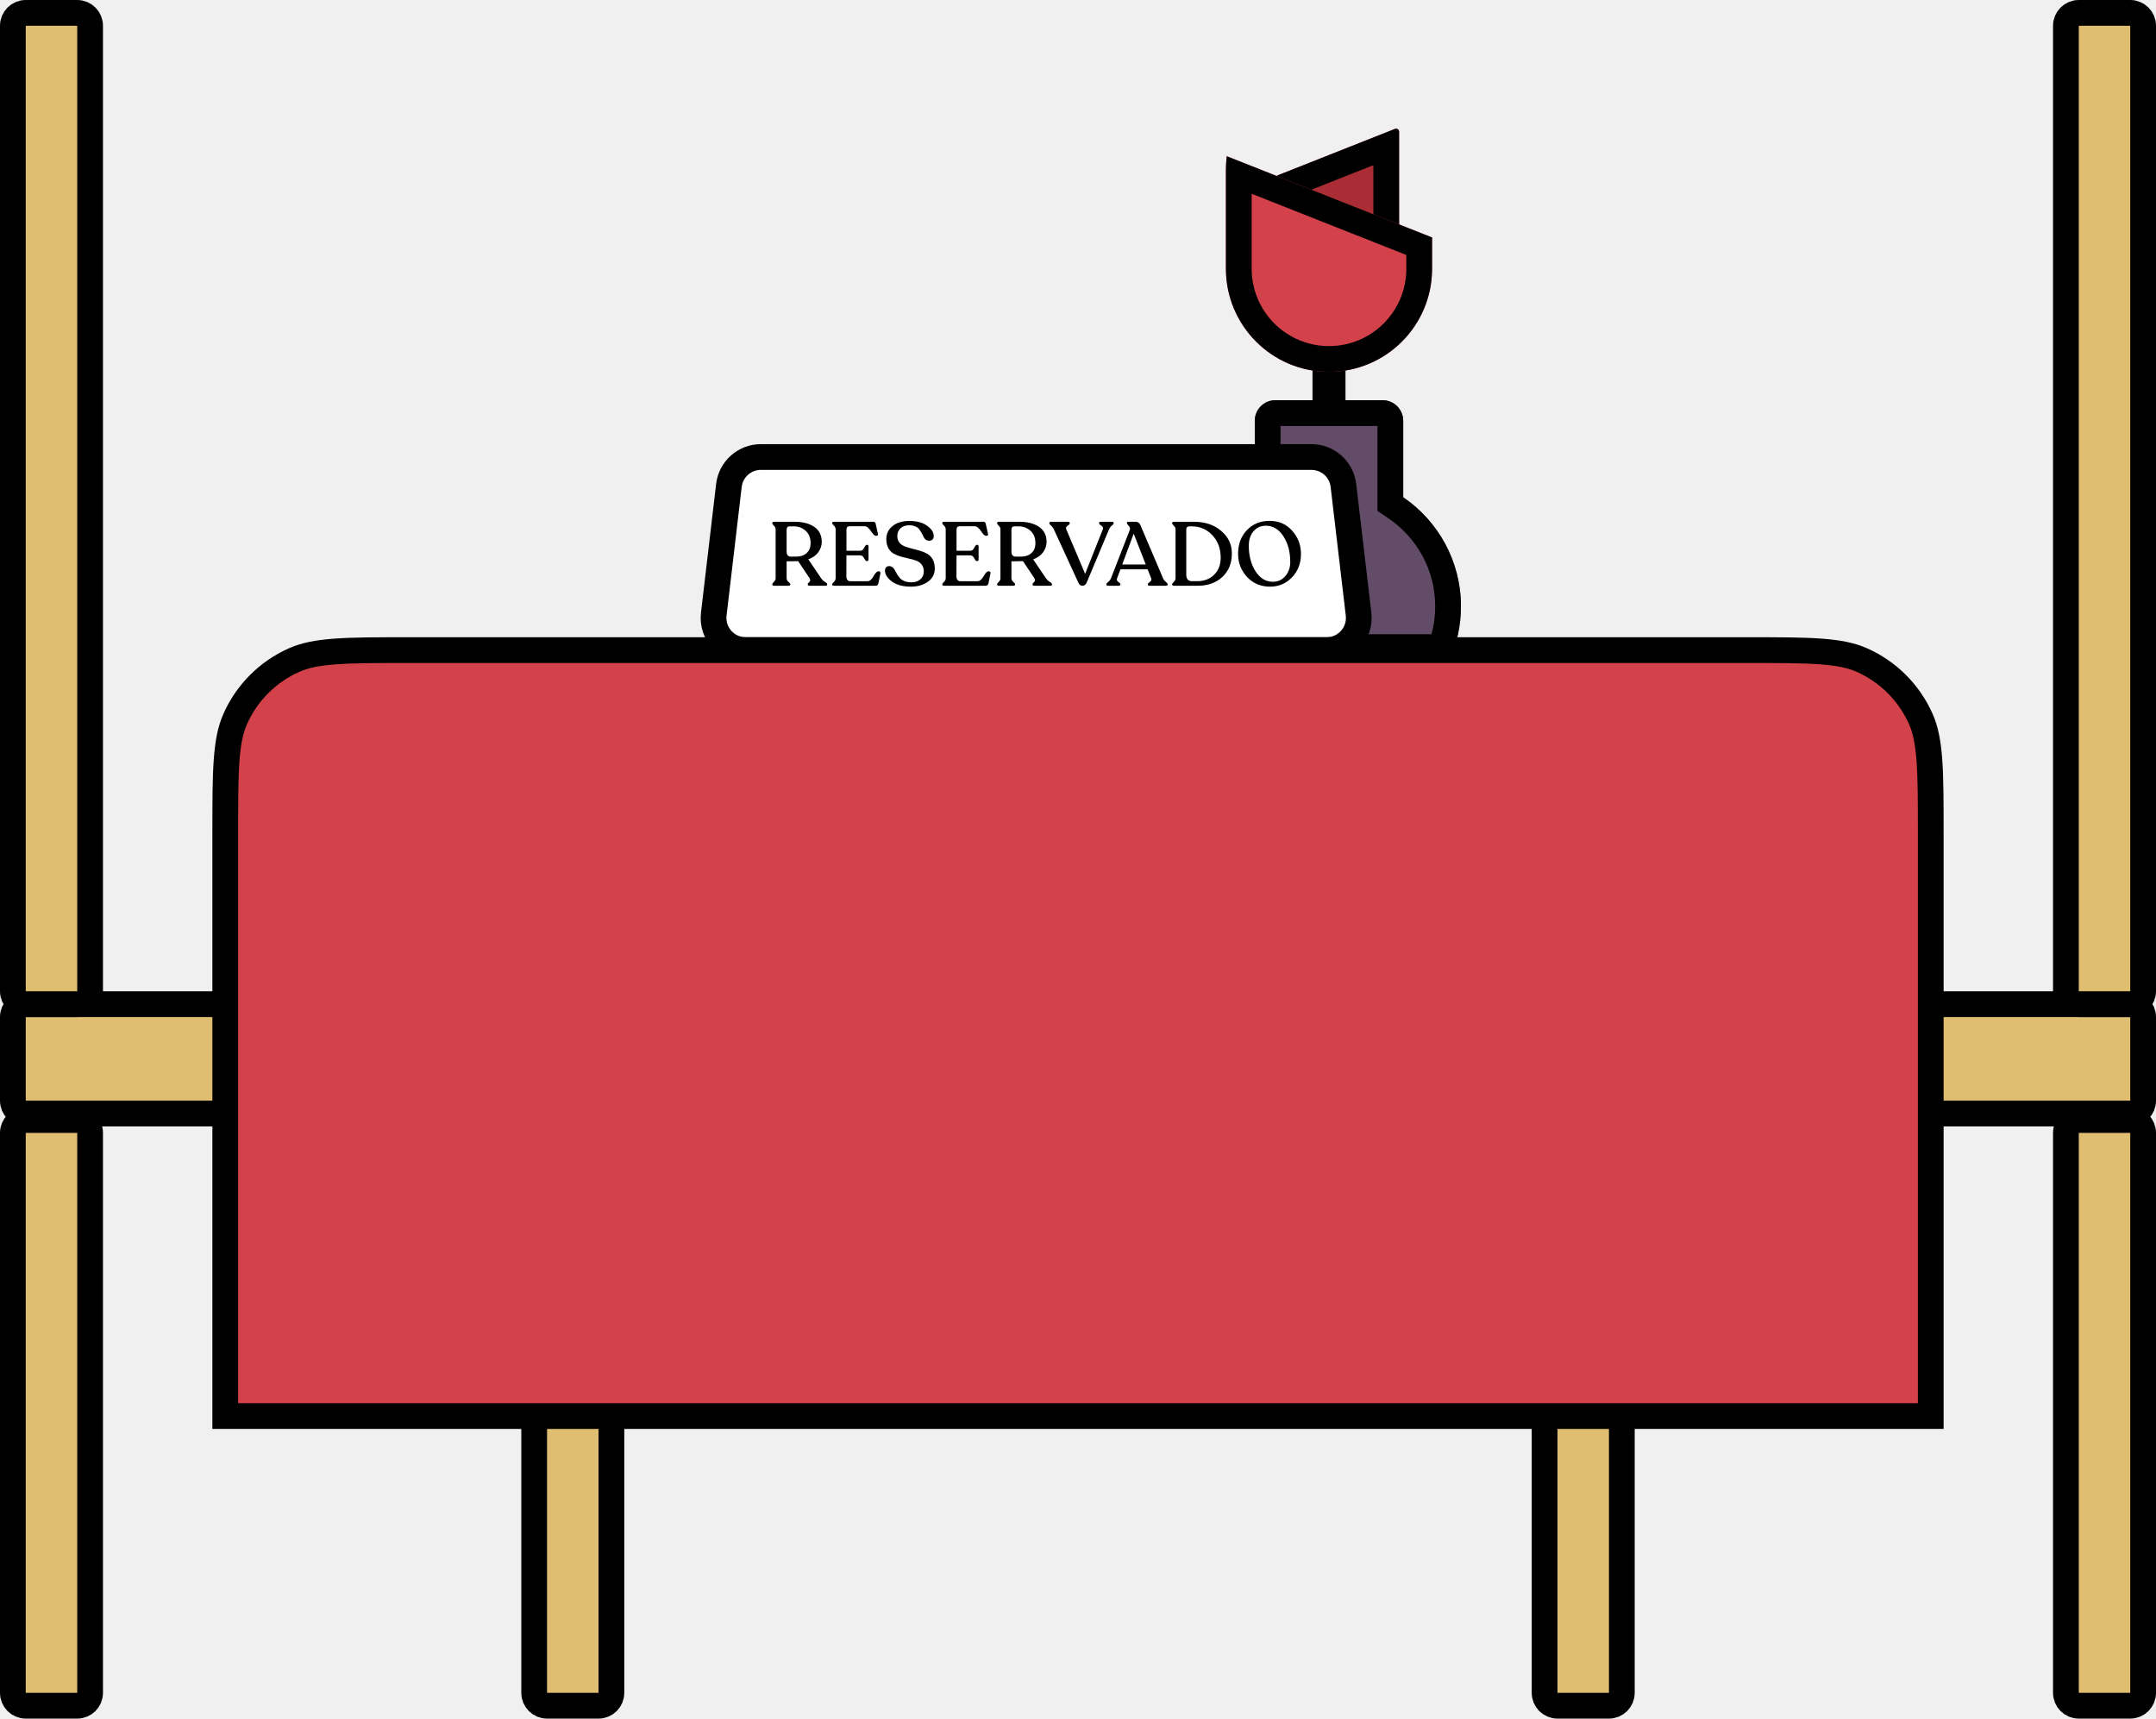
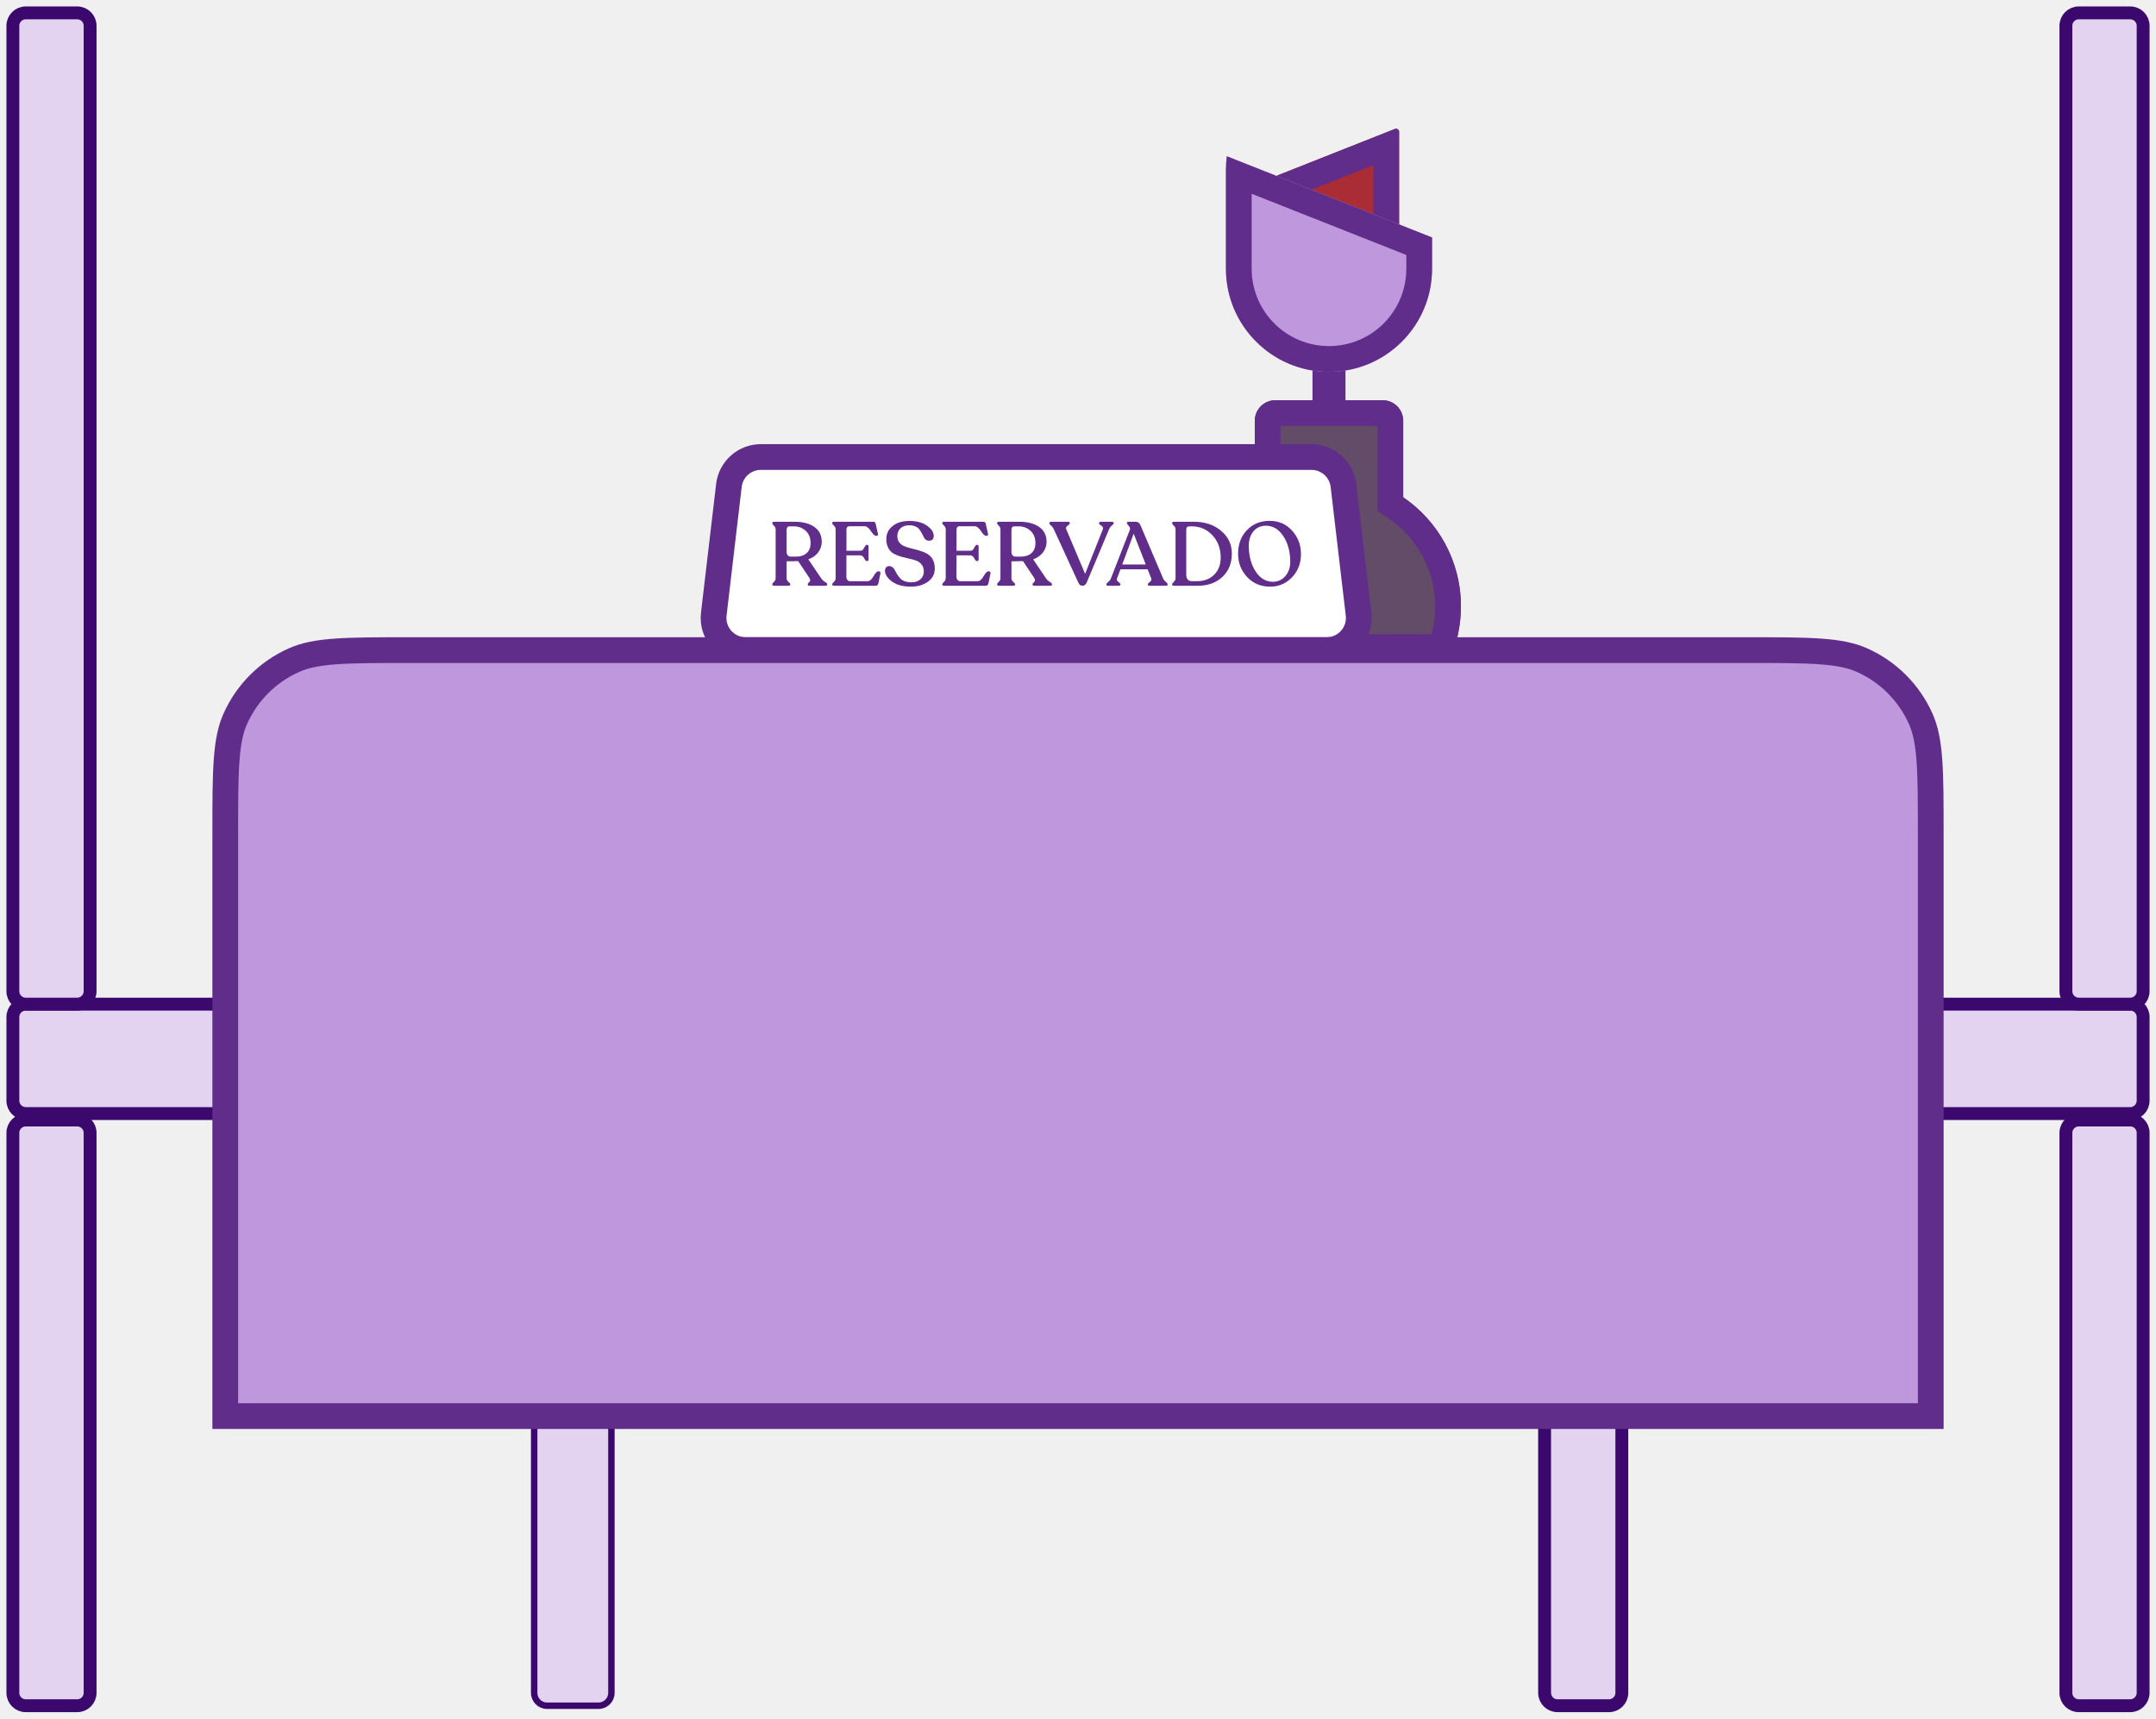
<svg xmlns="http://www.w3.org/2000/svg" width="335" height="267" viewBox="0 0 335 267" fill="none">
-   <rect x="83" y="174" width="12" height="91" rx="2" fill="#DFBD71" stroke="black" stroke-width="4" />
-   <rect x="321" y="174" width="12" height="91" rx="2" fill="#DFBD71" stroke="black" stroke-width="4" />
-   <rect x="2" y="156" width="73" height="17" rx="2" fill="#DFBD71" stroke="black" stroke-width="4" />
-   <rect x="260" y="156" width="73" height="17" rx="2" fill="#DFBD71" stroke="black" stroke-width="4" />
-   <rect x="2" y="2" width="12" height="154" rx="2" fill="#DFBD71" stroke="black" stroke-width="4" />
-   <rect x="2" y="174" width="12" height="91" rx="2" fill="#DFBD71" stroke="black" stroke-width="4" />
-   <rect x="240" y="174" width="12" height="91" rx="2" fill="#DFBD71" stroke="black" stroke-width="4" />
-   <rect x="321" y="2" width="12" height="154" rx="2" fill="#DFBD71" stroke="black" stroke-width="4" />
-   <rect x="203.938" y="52.565" width="5.125" height="13.453" fill="black" />
+   <rect x="83" y="174" width="12" height="91" rx="2" fill="#E3D2F0" stroke="#3B096D" stroke-width="" />
+   <rect x="321" y="174" width="12" height="91" rx="2" fill="#E3D2F0" stroke="#3B096D" stroke-width="2" />
+   <rect x="2" y="156" width="73" height="17" rx="2" fill="#E3D2F0" stroke="#3B096D" stroke-width="2" />
+   <rect x="260" y="156" width="73" height="17" rx="2" fill="#E3D2F0" stroke="#3B096D" stroke-width="2" />
+   <rect x="2" y="2" width="12" height="154" rx="2" fill="#E3D2F0" stroke="#3B096D" stroke-width="2" />
+   <rect x="2" y="174" width="12" height="91" rx="2" fill="#E3D2F0" stroke="#3B096D" stroke-width="2" />
+   <rect x="240" y="174" width="12" height="91" rx="2" fill="#E3D2F0" stroke="#3B096D" stroke-width="2" />
+   <rect x="321" y="2" width="12" height="154" rx="2" fill="#E3D2F0" stroke="#3B096D" stroke-width="2" />
+   <rect x="203.938" y="52.565" width="5.125" height="13.453" fill="#612D8A" />
  <mask id="path-10-inside-1" fill="white">
    <path fill-rule="evenodd" clip-rule="evenodd" d="M217.391 20.465C217.391 20.128 217.047 19.911 216.733 20.035L198.577 27.22C198.332 27.316 198.172 27.552 198.172 27.815V36.132C198.172 41.359 202.409 45.596 207.635 45.596H207.927C213.154 45.596 217.391 41.359 217.391 36.132V20.465Z" />
  </mask>
  <path fill-rule="evenodd" clip-rule="evenodd" d="M217.391 20.465C217.391 20.128 217.047 19.911 216.733 20.035L198.577 27.22C198.332 27.316 198.172 27.552 198.172 27.815V36.132C198.172 41.359 202.409 45.596 207.635 45.596H207.927C213.154 45.596 217.391 41.359 217.391 36.132V20.465Z" fill="#AA2C34" />
-   <path d="M198.577 27.22L200.049 30.939L198.577 27.22ZM218.205 23.755L200.049 30.939L197.105 23.5L215.262 16.316L218.205 23.755ZM202.172 27.815V36.132H194.172V27.815H202.172ZM202.172 36.132C202.172 39.15 204.618 41.596 207.635 41.596V49.596C200.2 49.596 194.172 43.568 194.172 36.132H202.172ZM207.635 41.596H207.927V49.596H207.635V41.596ZM207.927 41.596C210.945 41.596 213.391 39.15 213.391 36.132H221.391C221.391 43.568 215.363 49.596 207.927 49.596V41.596ZM213.391 36.132V20.465H221.391V36.132H213.391ZM200.049 30.939C201.33 30.432 202.172 29.194 202.172 27.815H194.172C194.172 25.911 195.335 24.201 197.105 23.5L200.049 30.939ZM215.262 16.316C217.992 15.236 221.391 17.083 221.391 20.465H213.391C213.391 23.173 216.102 24.587 218.205 23.755L215.262 16.316Z" fill="black" mask="url(#path-10-inside-1)" />
+   <path d="M198.577 27.22L200.049 30.939L198.577 27.22ZM218.205 23.755L200.049 30.939L197.105 23.5L215.262 16.316L218.205 23.755ZM202.172 27.815V36.132H194.172V27.815H202.172ZM202.172 36.132C202.172 39.15 204.618 41.596 207.635 41.596V49.596C200.2 49.596 194.172 43.568 194.172 36.132H202.172ZM207.635 41.596H207.927V49.596H207.635V41.596ZM207.927 41.596C210.945 41.596 213.391 39.15 213.391 36.132H221.391C221.391 43.568 215.363 49.596 207.927 49.596V41.596ZM213.391 36.132V20.465H221.391V36.132H213.391ZM200.049 30.939C201.33 30.432 202.172 29.194 202.172 27.815H194.172C194.172 25.911 195.335 24.201 197.105 23.5L200.049 30.939ZM215.262 16.316C217.992 15.236 221.391 17.083 221.391 20.465H213.391C213.391 23.173 216.102 24.587 218.205 23.755L215.262 16.316Z" fill="#612D8A" mask="url(#path-10-inside-1)" />
  <mask id="path-12-inside-2" fill="white">
    <path fill-rule="evenodd" clip-rule="evenodd" d="M194.969 65.377C194.969 63.608 196.403 62.174 198.172 62.174H214.828C216.597 62.174 218.031 63.608 218.031 65.377V77.253C223.445 80.943 227 87.159 227 94.205C227 97.17 226.37 99.988 225.238 102.533H187.762C186.63 99.988 186 97.17 186 94.205C186 87.159 189.555 80.943 194.969 77.253V65.377Z" />
  </mask>
  <path fill-rule="evenodd" clip-rule="evenodd" d="M194.969 65.377C194.969 63.608 196.403 62.174 198.172 62.174H214.828C216.597 62.174 218.031 63.608 218.031 65.377V77.253C223.445 80.943 227 87.159 227 94.205C227 97.17 226.37 99.988 225.238 102.533H187.762C186.63 99.988 186 97.17 186 94.205C186 87.159 189.555 80.943 194.969 77.253V65.377Z" fill="#624C67" />
-   <path d="M218.031 77.253H214.031V79.368L215.778 80.559L218.031 77.253ZM225.238 102.533V106.533H227.836L228.892 104.16L225.238 102.533ZM187.762 102.533L184.108 104.16L185.164 106.533H187.762V102.533ZM194.969 77.253L197.222 80.559L198.969 79.368V77.253H194.969ZM198.172 58.174C194.194 58.174 190.969 61.399 190.969 65.377H198.969C198.969 65.817 198.612 66.174 198.172 66.174V58.174ZM214.828 58.174H198.172V66.174H214.828V58.174ZM222.031 65.377C222.031 61.399 218.806 58.174 214.828 58.174V66.174C214.388 66.174 214.031 65.817 214.031 65.377H222.031ZM222.031 77.253V65.377H214.031V77.253H222.031ZM231 94.205C231 85.781 226.744 78.351 220.284 73.948L215.778 80.559C220.146 83.535 223 88.537 223 94.205H231ZM228.892 104.16C230.248 101.113 231 97.742 231 94.205H223C223 96.599 222.493 98.864 221.583 100.907L228.892 104.16ZM187.762 106.533H225.238V98.533H187.762V106.533ZM182 94.205C182 97.742 182.752 101.113 184.108 104.16L191.417 100.907C190.507 98.864 190 96.599 190 94.205H182ZM192.716 73.948C186.256 78.351 182 85.781 182 94.205H190C190 88.537 192.854 83.535 197.222 80.559L192.716 73.948ZM190.969 65.377V77.253H198.969V65.377H190.969Z" fill="black" mask="url(#path-12-inside-2)" />
+   <path d="M218.031 77.253H214.031V79.368L215.778 80.559L218.031 77.253ZM225.238 102.533V106.533H227.836L228.892 104.16L225.238 102.533ZM187.762 102.533L184.108 104.16L185.164 106.533H187.762V102.533ZM194.969 77.253L197.222 80.559L198.969 79.368V77.253H194.969ZM198.172 58.174C194.194 58.174 190.969 61.399 190.969 65.377H198.969C198.969 65.817 198.612 66.174 198.172 66.174V58.174ZM214.828 58.174H198.172V66.174H214.828V58.174ZM222.031 65.377C222.031 61.399 218.806 58.174 214.828 58.174V66.174C214.388 66.174 214.031 65.817 214.031 65.377H222.031ZM222.031 77.253V65.377H214.031V77.253H222.031ZM231 94.205C231 85.781 226.744 78.351 220.284 73.948L215.778 80.559C220.146 83.535 223 88.537 223 94.205H231ZM228.892 104.16C230.248 101.113 231 97.742 231 94.205H223C223 96.599 222.493 98.864 221.583 100.907L228.892 104.16ZM187.762 106.533H225.238V98.533H187.762V106.533ZM182 94.205C182 97.742 182.752 101.113 184.108 104.16L191.417 100.907C190.507 98.864 190 96.599 190 94.205H182ZM192.716 73.948C186.256 78.351 182 85.781 182 94.205H190C190 88.537 192.854 83.535 197.222 80.559L192.716 73.948ZM190.969 65.377V77.253H198.969V65.377H190.969Z" fill="#612D8A" mask="url(#path-12-inside-2)" />
  <mask id="path-14-inside-3" fill="white">
    <path fill-rule="evenodd" clip-rule="evenodd" d="M190.621 24.274L222.516 36.894V41.752C222.516 50.597 215.345 57.767 206.5 57.767C197.655 57.767 190.484 50.597 190.484 41.752V26.377C190.484 25.664 190.531 24.962 190.621 24.274Z" />
  </mask>
-   <path fill-rule="evenodd" clip-rule="evenodd" d="M190.621 24.274L222.516 36.894V41.752C222.516 50.597 215.345 57.767 206.5 57.767C197.655 57.767 190.484 50.597 190.484 41.752V26.377C190.484 25.664 190.531 24.962 190.621 24.274Z" fill="#D3424B" />
-   <path d="M190.621 24.274L192.093 20.555L187.322 18.667L186.655 23.754L190.621 24.274ZM222.516 36.894H226.516V34.175L223.987 33.175L222.516 36.894ZM189.149 27.993L221.044 40.613L223.987 33.175L192.093 20.555L189.149 27.993ZM218.516 36.894V41.752H226.516V36.894H218.516ZM218.516 41.752C218.516 48.388 213.136 53.767 206.5 53.767V61.767C217.554 61.767 226.516 52.806 226.516 41.752H218.516ZM206.5 53.767C199.864 53.767 194.484 48.388 194.484 41.752H186.484C186.484 52.806 195.446 61.767 206.5 61.767V53.767ZM194.484 41.752V26.377H186.484V41.752H194.484ZM194.484 26.377C194.484 25.838 194.52 25.31 194.587 24.794L186.655 23.754C186.542 24.614 186.484 25.49 186.484 26.377H194.484Z" fill="black" mask="url(#path-14-inside-3)" />
-   <path d="M113.259 75.416C113.555 72.898 115.689 71 118.225 71H203.775C206.311 71 208.445 72.898 208.741 75.416L211.094 95.416C211.444 98.388 209.121 101 206.128 101H115.872C112.879 101 110.556 98.388 110.906 95.416L113.259 75.416Z" fill="white" stroke="black" stroke-width="4" />
-   <path d="M127.588 89.838C127.7 90.006 127.835 90.151 127.994 90.272C128.162 90.384 128.293 90.473 128.386 90.538C128.479 90.603 128.526 90.678 128.526 90.762V90.804C128.526 90.935 128.428 91 128.232 91H125.796C125.6 91 125.502 90.935 125.502 90.804V90.762C125.502 90.687 125.553 90.603 125.656 90.51C125.759 90.417 125.829 90.333 125.866 90.258C125.913 90.183 125.889 90.043 125.796 89.838L124.018 87.178H123.892L122.226 87.206V89.838C122.226 90.043 122.319 90.23 122.506 90.398C122.702 90.557 122.8 90.678 122.8 90.762V90.804C122.8 90.935 122.697 91 122.492 91H120.294C120.098 91 120 90.935 120 90.804V90.762C120 90.678 120.084 90.557 120.252 90.398C120.429 90.23 120.518 90.043 120.518 89.838V82.222C120.518 82.017 120.429 81.835 120.252 81.676C120.084 81.508 120 81.382 120 81.298V81.256C120 81.125 120.098 81.06 120.294 81.06H123.458C124.737 81.06 125.759 81.326 126.524 81.858C127.289 82.381 127.677 83.151 127.686 84.168C127.686 84.765 127.504 85.311 127.14 85.806C126.785 86.291 126.272 86.655 125.6 86.898L127.588 89.838ZM123.696 86.478C124.377 86.478 124.923 86.296 125.334 85.932C125.745 85.568 125.95 85.05 125.95 84.378C125.95 83.557 125.693 82.917 125.18 82.46C124.676 82.003 124.065 81.774 123.346 81.774H122.646C122.366 81.774 122.226 81.961 122.226 82.334V85.68C122.226 86.212 122.455 86.478 122.912 86.478H123.696Z" fill="black" />
-   <path d="M129.618 91C129.413 91 129.31 90.935 129.31 90.804V90.762C129.31 90.678 129.399 90.557 129.576 90.398C129.754 90.23 129.842 90.039 129.842 89.824V82.236C129.842 82.021 129.754 81.83 129.576 81.662C129.399 81.494 129.31 81.373 129.31 81.298V81.256C129.31 81.125 129.404 81.06 129.59 81.06H135.68C135.904 81.06 136.035 81.177 136.072 81.41L136.408 82.922C136.455 83.137 136.38 83.244 136.184 83.244H136.114C135.993 83.244 135.858 83.169 135.708 83.02C135.568 82.861 135.438 82.689 135.316 82.502C135.204 82.315 135.06 82.147 134.882 81.998C134.714 81.839 134.537 81.76 134.35 81.76H131.998C131.681 81.76 131.522 81.942 131.522 82.306V85.568H133.678C133.818 85.568 133.94 85.521 134.042 85.428C134.145 85.325 134.22 85.218 134.266 85.106C134.322 84.994 134.383 84.891 134.448 84.798C134.523 84.695 134.593 84.644 134.658 84.644H134.742C134.882 84.644 134.952 84.733 134.952 84.91V86.898C134.952 87.075 134.882 87.164 134.742 87.164H134.658C134.593 87.164 134.523 87.117 134.448 87.024C134.383 86.931 134.322 86.833 134.266 86.73C134.22 86.618 134.145 86.515 134.042 86.422C133.94 86.329 133.818 86.282 133.678 86.282H131.522L131.508 89.558C131.508 89.763 131.56 89.941 131.662 90.09C131.774 90.23 131.933 90.3 132.138 90.3H134.784C134.971 90.3 135.148 90.221 135.316 90.062C135.484 89.903 135.62 89.726 135.722 89.53C135.825 89.334 135.946 89.157 136.086 88.998C136.226 88.839 136.362 88.76 136.492 88.76H136.59C136.665 88.76 136.721 88.793 136.758 88.858C136.805 88.923 136.819 88.998 136.8 89.082L136.478 90.636C136.422 90.879 136.287 91 136.072 91H129.618Z" fill="black" />
-   <path d="M141.552 91.14C140.292 91.14 139.303 90.874 138.584 90.342C137.865 89.801 137.506 89.236 137.506 88.648C137.506 88.443 137.567 88.275 137.688 88.144C137.809 88.004 137.977 87.939 138.192 87.948C138.388 87.957 138.561 88.027 138.71 88.158C138.859 88.279 138.976 88.433 139.06 88.62C139.153 88.807 139.265 89.007 139.396 89.222C139.536 89.437 139.685 89.637 139.844 89.824C140.012 90.011 140.245 90.165 140.544 90.286C140.852 90.407 141.211 90.468 141.622 90.468C142.191 90.468 142.653 90.314 143.008 90.006C143.363 89.698 143.54 89.292 143.54 88.788C143.54 88.359 143.433 88.004 143.218 87.724C143.003 87.444 142.723 87.239 142.378 87.108C142.042 86.977 141.664 86.87 141.244 86.786C140.833 86.693 140.418 86.59 139.998 86.478C139.587 86.357 139.209 86.203 138.864 86.016C138.528 85.829 138.253 85.545 138.038 85.162C137.823 84.779 137.716 84.303 137.716 83.734C137.716 82.922 138.038 82.255 138.682 81.732C139.326 81.2 140.208 80.934 141.328 80.934C142.448 80.934 143.353 81.181 144.044 81.676C144.744 82.161 145.089 82.698 145.08 83.286C145.08 83.762 144.837 84 144.352 84C144.147 84 143.969 83.944 143.82 83.832C143.68 83.711 143.573 83.561 143.498 83.384C143.423 83.207 143.325 83.015 143.204 82.81C143.092 82.595 142.966 82.399 142.826 82.222C142.695 82.045 142.495 81.9 142.224 81.788C141.963 81.667 141.65 81.606 141.286 81.606C140.698 81.606 140.241 81.765 139.914 82.082C139.587 82.399 139.424 82.796 139.424 83.272C139.424 83.683 139.531 84.023 139.746 84.294C139.961 84.555 140.236 84.751 140.572 84.882C140.917 85.013 141.295 85.129 141.706 85.232C142.126 85.325 142.541 85.437 142.952 85.568C143.372 85.689 143.75 85.848 144.086 86.044C144.431 86.24 144.711 86.529 144.926 86.912C145.141 87.295 145.248 87.766 145.248 88.326C145.248 89.185 144.889 89.871 144.17 90.384C143.451 90.888 142.579 91.14 141.552 91.14Z" fill="black" />
-   <path d="M146.722 91C146.516 91 146.414 90.935 146.414 90.804V90.762C146.414 90.678 146.502 90.557 146.68 90.398C146.857 90.23 146.946 90.039 146.946 89.824V82.236C146.946 82.021 146.857 81.83 146.68 81.662C146.502 81.494 146.414 81.373 146.414 81.298V81.256C146.414 81.125 146.507 81.06 146.694 81.06H152.784C153.008 81.06 153.138 81.177 153.176 81.41L153.512 82.922C153.558 83.137 153.484 83.244 153.288 83.244H153.218C153.096 83.244 152.961 83.169 152.812 83.02C152.672 82.861 152.541 82.689 152.42 82.502C152.308 82.315 152.163 82.147 151.986 81.998C151.818 81.839 151.64 81.76 151.454 81.76H149.102C148.784 81.76 148.626 81.942 148.626 82.306V85.568H150.782C150.922 85.568 151.043 85.521 151.146 85.428C151.248 85.325 151.323 85.218 151.37 85.106C151.426 84.994 151.486 84.891 151.552 84.798C151.626 84.695 151.696 84.644 151.762 84.644H151.846C151.986 84.644 152.056 84.733 152.056 84.91V86.898C152.056 87.075 151.986 87.164 151.846 87.164H151.762C151.696 87.164 151.626 87.117 151.552 87.024C151.486 86.931 151.426 86.833 151.37 86.73C151.323 86.618 151.248 86.515 151.146 86.422C151.043 86.329 150.922 86.282 150.782 86.282H148.626L148.612 89.558C148.612 89.763 148.663 89.941 148.766 90.09C148.878 90.23 149.036 90.3 149.242 90.3H151.888C152.074 90.3 152.252 90.221 152.42 90.062C152.588 89.903 152.723 89.726 152.826 89.53C152.928 89.334 153.05 89.157 153.19 88.998C153.33 88.839 153.465 88.76 153.596 88.76H153.694C153.768 88.76 153.824 88.793 153.862 88.858C153.908 88.923 153.922 88.998 153.904 89.082L153.582 90.636C153.526 90.879 153.39 91 153.176 91H146.722Z" fill="black" />
-   <path d="M162.52 89.838C162.632 90.006 162.767 90.151 162.926 90.272C163.094 90.384 163.224 90.473 163.318 90.538C163.411 90.603 163.458 90.678 163.458 90.762V90.804C163.458 90.935 163.36 91 163.164 91H160.728C160.532 91 160.434 90.935 160.434 90.804V90.762C160.434 90.687 160.485 90.603 160.588 90.51C160.69 90.417 160.76 90.333 160.798 90.258C160.844 90.183 160.821 90.043 160.728 89.838L158.95 87.178H158.824L157.158 87.206V89.838C157.158 90.043 157.251 90.23 157.438 90.398C157.634 90.557 157.732 90.678 157.732 90.762V90.804C157.732 90.935 157.629 91 157.424 91H155.226C155.03 91 154.932 90.935 154.932 90.804V90.762C154.932 90.678 155.016 90.557 155.184 90.398C155.361 90.23 155.45 90.043 155.45 89.838V82.222C155.45 82.017 155.361 81.835 155.184 81.676C155.016 81.508 154.932 81.382 154.932 81.298V81.256C154.932 81.125 155.03 81.06 155.226 81.06H158.39C159.668 81.06 160.69 81.326 161.456 81.858C162.221 82.381 162.608 83.151 162.618 84.168C162.618 84.765 162.436 85.311 162.072 85.806C161.717 86.291 161.204 86.655 160.532 86.898L162.52 89.838ZM158.628 86.478C159.309 86.478 159.855 86.296 160.266 85.932C160.676 85.568 160.882 85.05 160.882 84.378C160.882 83.557 160.625 82.917 160.112 82.46C159.608 82.003 158.996 81.774 158.278 81.774H157.578C157.298 81.774 157.158 81.961 157.158 82.334V85.68C157.158 86.212 157.386 86.478 157.844 86.478H158.628Z" fill="black" />
-   <path d="M172.749 81.06C172.945 81.06 173.043 81.125 173.043 81.256V81.298C173.043 81.382 172.945 81.503 172.749 81.662C172.562 81.811 172.422 81.998 172.329 82.222L168.843 90.524C168.703 90.841 168.479 91 168.171 91C167.91 91 167.709 90.851 167.569 90.552L163.747 82.236C163.654 82.021 163.514 81.835 163.327 81.676C163.14 81.517 163.047 81.391 163.047 81.298V81.256C163.047 81.125 163.15 81.06 163.355 81.06H165.917C166.122 81.06 166.225 81.125 166.225 81.256V81.298C166.225 81.363 166.183 81.433 166.099 81.508C166.024 81.573 165.945 81.634 165.861 81.69C165.786 81.737 165.721 81.811 165.665 81.914C165.618 82.007 165.623 82.115 165.679 82.236L168.605 89.152L171.363 82.222C171.41 82.101 171.405 81.993 171.349 81.9C171.302 81.797 171.232 81.723 171.139 81.676C171.055 81.62 170.971 81.559 170.887 81.494C170.812 81.429 170.775 81.363 170.775 81.298V81.256C170.775 81.125 170.873 81.06 171.069 81.06H172.749Z" fill="black" />
-   <path d="M180.715 89.838C180.799 90.043 180.939 90.225 181.135 90.384C181.331 90.543 181.429 90.669 181.429 90.762V90.804C181.429 90.935 181.331 91 181.135 91H178.643C178.447 91 178.349 90.935 178.349 90.804V90.762C178.349 90.687 178.405 90.608 178.517 90.524C178.639 90.44 178.741 90.347 178.825 90.244C178.919 90.132 178.933 89.997 178.867 89.838L178.321 88.452H174.093L173.575 89.838C173.51 89.997 173.519 90.132 173.603 90.244C173.697 90.347 173.799 90.44 173.911 90.524C174.033 90.608 174.093 90.687 174.093 90.762V90.804C174.093 90.935 173.991 91 173.785 91H172.203C172.007 91 171.909 90.935 171.909 90.804V90.762C171.909 90.669 172.007 90.547 172.203 90.398C172.399 90.239 172.539 90.053 172.623 89.838L175.563 82.292C175.629 82.115 175.568 81.919 175.381 81.704C175.195 81.489 175.101 81.354 175.101 81.298V81.256C175.101 81.125 175.181 81.06 175.339 81.06H176.445C176.809 81.06 177.061 81.237 177.201 81.592L180.715 89.838ZM174.373 87.696H178.027L176.151 82.908L174.373 87.696Z" fill="black" />
-   <path d="M182.433 91C182.227 91 182.125 90.935 182.125 90.804V90.762C182.125 90.678 182.213 90.557 182.391 90.398C182.568 90.23 182.657 90.043 182.657 89.838V82.222C182.657 82.017 182.568 81.835 182.391 81.676C182.213 81.508 182.125 81.382 182.125 81.298V81.256C182.125 81.125 182.227 81.06 182.433 81.06H185.513C187.23 81.06 188.639 81.531 189.741 82.474C190.851 83.407 191.407 84.579 191.407 85.988C191.407 87.509 190.912 88.727 189.923 89.642C188.943 90.547 187.683 91 186.143 91H182.433ZM185.163 90.286H186.045C187.109 90.286 187.977 89.955 188.649 89.292C189.33 88.629 189.671 87.738 189.671 86.618C189.671 85.227 189.241 84.075 188.383 83.16C187.524 82.236 186.46 81.774 185.191 81.774H184.799C184.481 81.774 184.323 81.947 184.323 82.292V89.292C184.323 89.609 184.397 89.857 184.547 90.034C184.696 90.202 184.901 90.286 185.163 90.286Z" fill="black" />
-   <path d="M197.343 91.14C195.896 91.14 194.706 90.641 193.773 89.642C192.839 88.634 192.373 87.43 192.373 86.03C192.373 84.546 192.83 83.323 193.745 82.362C194.659 81.401 195.835 80.92 197.273 80.92C198.701 80.92 199.867 81.429 200.773 82.446C201.687 83.454 202.145 84.667 202.145 86.086C202.145 87.514 201.683 88.713 200.759 89.684C199.835 90.655 198.696 91.14 197.343 91.14ZM197.791 90.384C198.575 90.384 199.219 90.085 199.723 89.488C200.227 88.891 200.479 88.167 200.479 87.318C200.479 85.731 200.124 84.397 199.415 83.314C198.705 82.222 197.795 81.676 196.685 81.676C195.891 81.676 195.252 81.965 194.767 82.544C194.281 83.113 194.039 83.855 194.039 84.77C194.039 86.347 194.389 87.677 195.089 88.76C195.789 89.843 196.689 90.384 197.791 90.384Z" fill="black" />
-   <path d="M35 129.6C35 124.63 35.001 121.008 35.208 118.143C35.414 115.298 35.815 113.355 36.537 111.722C38.349 107.624 41.624 104.349 45.722 102.537C47.355 101.815 49.298 101.414 52.144 101.208C55.008 101.001 58.63 101 63.6 101H271.4C276.37 101 279.992 101.001 282.857 101.208C285.702 101.414 287.645 101.815 289.278 102.537C293.376 104.349 296.651 107.624 298.463 111.722C299.185 113.355 299.586 115.298 299.792 118.143C299.999 121.008 300 124.63 300 129.6V220H35V129.6Z" fill="#D3424B" stroke="black" stroke-width="4" />
+   <path fill-rule="evenodd" clip-rule="evenodd" d="M190.621 24.274L222.516 36.894V41.752C222.516 50.597 215.345 57.767 206.5 57.767C197.655 57.767 190.484 50.597 190.484 41.752V26.377C190.484 25.664 190.531 24.962 190.621 24.274Z" fill="#BE97DD" />
+   <path d="M190.621 24.274L192.093 20.555L187.322 18.667L186.655 23.754L190.621 24.274ZM222.516 36.894H226.516V34.175L223.987 33.175L222.516 36.894ZM189.149 27.993L221.044 40.613L223.987 33.175L192.093 20.555L189.149 27.993ZM218.516 36.894V41.752H226.516V36.894H218.516ZM218.516 41.752C218.516 48.388 213.136 53.767 206.5 53.767V61.767C217.554 61.767 226.516 52.806 226.516 41.752H218.516ZM206.5 53.767C199.864 53.767 194.484 48.388 194.484 41.752H186.484C186.484 52.806 195.446 61.767 206.5 61.767V53.767ZM194.484 41.752V26.377H186.484V41.752H194.484ZM194.484 26.377C194.484 25.838 194.52 25.31 194.587 24.794L186.655 23.754C186.542 24.614 186.484 25.49 186.484 26.377H194.484Z" fill="#612D8A" mask="url(#path-14-inside-3)" />
+   <path d="M113.259 75.416C113.555 72.898 115.689 71 118.225 71H203.775C206.311 71 208.445 72.898 208.741 75.416L211.094 95.416C211.444 98.388 209.121 101 206.128 101H115.872C112.879 101 110.556 98.388 110.906 95.416L113.259 75.416Z" fill="white" stroke="#612D8A" stroke-width="4" />
+   <path d="M127.588 89.838C127.7 90.006 127.835 90.151 127.994 90.272C128.162 90.384 128.293 90.473 128.386 90.538C128.479 90.603 128.526 90.678 128.526 90.762V90.804C128.526 90.935 128.428 91 128.232 91H125.796C125.6 91 125.502 90.935 125.502 90.804V90.762C125.502 90.687 125.553 90.603 125.656 90.51C125.759 90.417 125.829 90.333 125.866 90.258C125.913 90.183 125.889 90.043 125.796 89.838L124.018 87.178H123.892L122.226 87.206V89.838C122.226 90.043 122.319 90.23 122.506 90.398C122.702 90.557 122.8 90.678 122.8 90.762V90.804C122.8 90.935 122.697 91 122.492 91H120.294C120.098 91 120 90.935 120 90.804V90.762C120 90.678 120.084 90.557 120.252 90.398C120.429 90.23 120.518 90.043 120.518 89.838V82.222C120.518 82.017 120.429 81.835 120.252 81.676C120.084 81.508 120 81.382 120 81.298V81.256C120 81.125 120.098 81.06 120.294 81.06H123.458C124.737 81.06 125.759 81.326 126.524 81.858C127.289 82.381 127.677 83.151 127.686 84.168C127.686 84.765 127.504 85.311 127.14 85.806C126.785 86.291 126.272 86.655 125.6 86.898L127.588 89.838ZM123.696 86.478C124.377 86.478 124.923 86.296 125.334 85.932C125.745 85.568 125.95 85.05 125.95 84.378C125.95 83.557 125.693 82.917 125.18 82.46C124.676 82.003 124.065 81.774 123.346 81.774H122.646C122.366 81.774 122.226 81.961 122.226 82.334V85.68C122.226 86.212 122.455 86.478 122.912 86.478H123.696Z" fill="#612D8A" />
+   <path d="M129.618 91C129.413 91 129.31 90.935 129.31 90.804V90.762C129.31 90.678 129.399 90.557 129.576 90.398C129.754 90.23 129.842 90.039 129.842 89.824V82.236C129.842 82.021 129.754 81.83 129.576 81.662C129.399 81.494 129.31 81.373 129.31 81.298V81.256C129.31 81.125 129.404 81.06 129.59 81.06H135.68C135.904 81.06 136.035 81.177 136.072 81.41L136.408 82.922C136.455 83.137 136.38 83.244 136.184 83.244H136.114C135.993 83.244 135.858 83.169 135.708 83.02C135.568 82.861 135.438 82.689 135.316 82.502C135.204 82.315 135.06 82.147 134.882 81.998C134.714 81.839 134.537 81.76 134.35 81.76H131.998C131.681 81.76 131.522 81.942 131.522 82.306V85.568H133.678C133.818 85.568 133.94 85.521 134.042 85.428C134.145 85.325 134.22 85.218 134.266 85.106C134.322 84.994 134.383 84.891 134.448 84.798C134.523 84.695 134.593 84.644 134.658 84.644H134.742C134.882 84.644 134.952 84.733 134.952 84.91V86.898C134.952 87.075 134.882 87.164 134.742 87.164H134.658C134.593 87.164 134.523 87.117 134.448 87.024C134.383 86.931 134.322 86.833 134.266 86.73C134.22 86.618 134.145 86.515 134.042 86.422C133.94 86.329 133.818 86.282 133.678 86.282H131.522L131.508 89.558C131.508 89.763 131.56 89.941 131.662 90.09C131.774 90.23 131.933 90.3 132.138 90.3H134.784C134.971 90.3 135.148 90.221 135.316 90.062C135.484 89.903 135.62 89.726 135.722 89.53C135.825 89.334 135.946 89.157 136.086 88.998C136.226 88.839 136.362 88.76 136.492 88.76H136.59C136.665 88.76 136.721 88.793 136.758 88.858C136.805 88.923 136.819 88.998 136.8 89.082L136.478 90.636C136.422 90.879 136.287 91 136.072 91H129.618Z" fill="#612D8A" />
+   <path d="M141.552 91.14C140.292 91.14 139.303 90.874 138.584 90.342C137.865 89.801 137.506 89.236 137.506 88.648C137.506 88.443 137.567 88.275 137.688 88.144C137.809 88.004 137.977 87.939 138.192 87.948C138.388 87.957 138.561 88.027 138.71 88.158C138.859 88.279 138.976 88.433 139.06 88.62C139.153 88.807 139.265 89.007 139.396 89.222C139.536 89.437 139.685 89.637 139.844 89.824C140.012 90.011 140.245 90.165 140.544 90.286C140.852 90.407 141.211 90.468 141.622 90.468C142.191 90.468 142.653 90.314 143.008 90.006C143.363 89.698 143.54 89.292 143.54 88.788C143.54 88.359 143.433 88.004 143.218 87.724C143.003 87.444 142.723 87.239 142.378 87.108C142.042 86.977 141.664 86.87 141.244 86.786C140.833 86.693 140.418 86.59 139.998 86.478C139.587 86.357 139.209 86.203 138.864 86.016C138.528 85.829 138.253 85.545 138.038 85.162C137.823 84.779 137.716 84.303 137.716 83.734C137.716 82.922 138.038 82.255 138.682 81.732C139.326 81.2 140.208 80.934 141.328 80.934C142.448 80.934 143.353 81.181 144.044 81.676C144.744 82.161 145.089 82.698 145.08 83.286C145.08 83.762 144.837 84 144.352 84C144.147 84 143.969 83.944 143.82 83.832C143.68 83.711 143.573 83.561 143.498 83.384C143.423 83.207 143.325 83.015 143.204 82.81C143.092 82.595 142.966 82.399 142.826 82.222C142.695 82.045 142.495 81.9 142.224 81.788C141.963 81.667 141.65 81.606 141.286 81.606C140.698 81.606 140.241 81.765 139.914 82.082C139.587 82.399 139.424 82.796 139.424 83.272C139.424 83.683 139.531 84.023 139.746 84.294C139.961 84.555 140.236 84.751 140.572 84.882C140.917 85.013 141.295 85.129 141.706 85.232C142.126 85.325 142.541 85.437 142.952 85.568C143.372 85.689 143.75 85.848 144.086 86.044C144.431 86.24 144.711 86.529 144.926 86.912C145.141 87.295 145.248 87.766 145.248 88.326C145.248 89.185 144.889 89.871 144.17 90.384C143.451 90.888 142.579 91.14 141.552 91.14Z" fill="#612D8A" />
+   <path d="M146.722 91C146.516 91 146.414 90.935 146.414 90.804V90.762C146.414 90.678 146.502 90.557 146.68 90.398C146.857 90.23 146.946 90.039 146.946 89.824V82.236C146.946 82.021 146.857 81.83 146.68 81.662C146.502 81.494 146.414 81.373 146.414 81.298V81.256C146.414 81.125 146.507 81.06 146.694 81.06H152.784C153.008 81.06 153.138 81.177 153.176 81.41L153.512 82.922C153.558 83.137 153.484 83.244 153.288 83.244H153.218C153.096 83.244 152.961 83.169 152.812 83.02C152.672 82.861 152.541 82.689 152.42 82.502C152.308 82.315 152.163 82.147 151.986 81.998C151.818 81.839 151.64 81.76 151.454 81.76H149.102C148.784 81.76 148.626 81.942 148.626 82.306V85.568H150.782C150.922 85.568 151.043 85.521 151.146 85.428C151.248 85.325 151.323 85.218 151.37 85.106C151.426 84.994 151.486 84.891 151.552 84.798C151.626 84.695 151.696 84.644 151.762 84.644H151.846C151.986 84.644 152.056 84.733 152.056 84.91V86.898C152.056 87.075 151.986 87.164 151.846 87.164H151.762C151.696 87.164 151.626 87.117 151.552 87.024C151.486 86.931 151.426 86.833 151.37 86.73C151.323 86.618 151.248 86.515 151.146 86.422C151.043 86.329 150.922 86.282 150.782 86.282H148.626L148.612 89.558C148.612 89.763 148.663 89.941 148.766 90.09C148.878 90.23 149.036 90.3 149.242 90.3H151.888C152.074 90.3 152.252 90.221 152.42 90.062C152.588 89.903 152.723 89.726 152.826 89.53C152.928 89.334 153.05 89.157 153.19 88.998C153.33 88.839 153.465 88.76 153.596 88.76H153.694C153.768 88.76 153.824 88.793 153.862 88.858C153.908 88.923 153.922 88.998 153.904 89.082L153.582 90.636C153.526 90.879 153.39 91 153.176 91H146.722Z" fill="#612D8A" />
+   <path d="M162.52 89.838C162.632 90.006 162.767 90.151 162.926 90.272C163.094 90.384 163.224 90.473 163.318 90.538C163.411 90.603 163.458 90.678 163.458 90.762V90.804C163.458 90.935 163.36 91 163.164 91H160.728C160.532 91 160.434 90.935 160.434 90.804V90.762C160.434 90.687 160.485 90.603 160.588 90.51C160.69 90.417 160.76 90.333 160.798 90.258C160.844 90.183 160.821 90.043 160.728 89.838L158.95 87.178H158.824L157.158 87.206V89.838C157.158 90.043 157.251 90.23 157.438 90.398C157.634 90.557 157.732 90.678 157.732 90.762V90.804C157.732 90.935 157.629 91 157.424 91H155.226C155.03 91 154.932 90.935 154.932 90.804V90.762C154.932 90.678 155.016 90.557 155.184 90.398C155.361 90.23 155.45 90.043 155.45 89.838V82.222C155.45 82.017 155.361 81.835 155.184 81.676C155.016 81.508 154.932 81.382 154.932 81.298V81.256C154.932 81.125 155.03 81.06 155.226 81.06H158.39C159.668 81.06 160.69 81.326 161.456 81.858C162.221 82.381 162.608 83.151 162.618 84.168C162.618 84.765 162.436 85.311 162.072 85.806C161.717 86.291 161.204 86.655 160.532 86.898L162.52 89.838ZM158.628 86.478C159.309 86.478 159.855 86.296 160.266 85.932C160.676 85.568 160.882 85.05 160.882 84.378C160.882 83.557 160.625 82.917 160.112 82.46C159.608 82.003 158.996 81.774 158.278 81.774H157.578C157.298 81.774 157.158 81.961 157.158 82.334V85.68C157.158 86.212 157.386 86.478 157.844 86.478H158.628Z" fill="#612D8A" />
+   <path d="M172.749 81.06C172.945 81.06 173.043 81.125 173.043 81.256V81.298C173.043 81.382 172.945 81.503 172.749 81.662C172.562 81.811 172.422 81.998 172.329 82.222L168.843 90.524C168.703 90.841 168.479 91 168.171 91C167.91 91 167.709 90.851 167.569 90.552L163.747 82.236C163.654 82.021 163.514 81.835 163.327 81.676C163.14 81.517 163.047 81.391 163.047 81.298V81.256C163.047 81.125 163.15 81.06 163.355 81.06H165.917C166.122 81.06 166.225 81.125 166.225 81.256V81.298C166.225 81.363 166.183 81.433 166.099 81.508C166.024 81.573 165.945 81.634 165.861 81.69C165.786 81.737 165.721 81.811 165.665 81.914C165.618 82.007 165.623 82.115 165.679 82.236L168.605 89.152L171.363 82.222C171.41 82.101 171.405 81.993 171.349 81.9C171.302 81.797 171.232 81.723 171.139 81.676C171.055 81.62 170.971 81.559 170.887 81.494C170.812 81.429 170.775 81.363 170.775 81.298V81.256C170.775 81.125 170.873 81.06 171.069 81.06H172.749Z" fill="#612D8A" />
+   <path d="M180.715 89.838C180.799 90.043 180.939 90.225 181.135 90.384C181.331 90.543 181.429 90.669 181.429 90.762V90.804C181.429 90.935 181.331 91 181.135 91H178.643C178.447 91 178.349 90.935 178.349 90.804V90.762C178.349 90.687 178.405 90.608 178.517 90.524C178.639 90.44 178.741 90.347 178.825 90.244C178.919 90.132 178.933 89.997 178.867 89.838L178.321 88.452H174.093L173.575 89.838C173.51 89.997 173.519 90.132 173.603 90.244C173.697 90.347 173.799 90.44 173.911 90.524C174.033 90.608 174.093 90.687 174.093 90.762V90.804C174.093 90.935 173.991 91 173.785 91H172.203C172.007 91 171.909 90.935 171.909 90.804V90.762C171.909 90.669 172.007 90.547 172.203 90.398C172.399 90.239 172.539 90.053 172.623 89.838L175.563 82.292C175.629 82.115 175.568 81.919 175.381 81.704C175.195 81.489 175.101 81.354 175.101 81.298V81.256C175.101 81.125 175.181 81.06 175.339 81.06H176.445C176.809 81.06 177.061 81.237 177.201 81.592L180.715 89.838ZM174.373 87.696H178.027L176.151 82.908L174.373 87.696Z" fill="#612D8A" />
+   <path d="M182.433 91C182.227 91 182.125 90.935 182.125 90.804V90.762C182.125 90.678 182.213 90.557 182.391 90.398C182.568 90.23 182.657 90.043 182.657 89.838V82.222C182.657 82.017 182.568 81.835 182.391 81.676C182.213 81.508 182.125 81.382 182.125 81.298V81.256C182.125 81.125 182.227 81.06 182.433 81.06H185.513C187.23 81.06 188.639 81.531 189.741 82.474C190.851 83.407 191.407 84.579 191.407 85.988C191.407 87.509 190.912 88.727 189.923 89.642C188.943 90.547 187.683 91 186.143 91H182.433ZM185.163 90.286H186.045C187.109 90.286 187.977 89.955 188.649 89.292C189.33 88.629 189.671 87.738 189.671 86.618C189.671 85.227 189.241 84.075 188.383 83.16C187.524 82.236 186.46 81.774 185.191 81.774H184.799C184.481 81.774 184.323 81.947 184.323 82.292V89.292C184.323 89.609 184.397 89.857 184.547 90.034C184.696 90.202 184.901 90.286 185.163 90.286Z" fill="#612D8A" />
+   <path d="M197.343 91.14C195.896 91.14 194.706 90.641 193.773 89.642C192.839 88.634 192.373 87.43 192.373 86.03C192.373 84.546 192.83 83.323 193.745 82.362C194.659 81.401 195.835 80.92 197.273 80.92C198.701 80.92 199.867 81.429 200.773 82.446C201.687 83.454 202.145 84.667 202.145 86.086C202.145 87.514 201.683 88.713 200.759 89.684C199.835 90.655 198.696 91.14 197.343 91.14ZM197.791 90.384C198.575 90.384 199.219 90.085 199.723 89.488C200.227 88.891 200.479 88.167 200.479 87.318C200.479 85.731 200.124 84.397 199.415 83.314C198.705 82.222 197.795 81.676 196.685 81.676C195.891 81.676 195.252 81.965 194.767 82.544C194.281 83.113 194.039 83.855 194.039 84.77C194.039 86.347 194.389 87.677 195.089 88.76C195.789 89.843 196.689 90.384 197.791 90.384Z" fill="#612D8A" />
+   <path d="M35 129.6C35 124.63 35.001 121.008 35.208 118.143C35.414 115.298 35.815 113.355 36.537 111.722C38.349 107.624 41.624 104.349 45.722 102.537C47.355 101.815 49.298 101.414 52.144 101.208C55.008 101.001 58.63 101 63.6 101H271.4C276.37 101 279.992 101.001 282.857 101.208C285.702 101.414 287.645 101.815 289.278 102.537C293.376 104.349 296.651 107.624 298.463 111.722C299.185 113.355 299.586 115.298 299.792 118.143C299.999 121.008 300 124.63 300 129.6V220H35V129.6Z" fill="#BE97DD" stroke="#612D8A" stroke-width="4" />
</svg>
